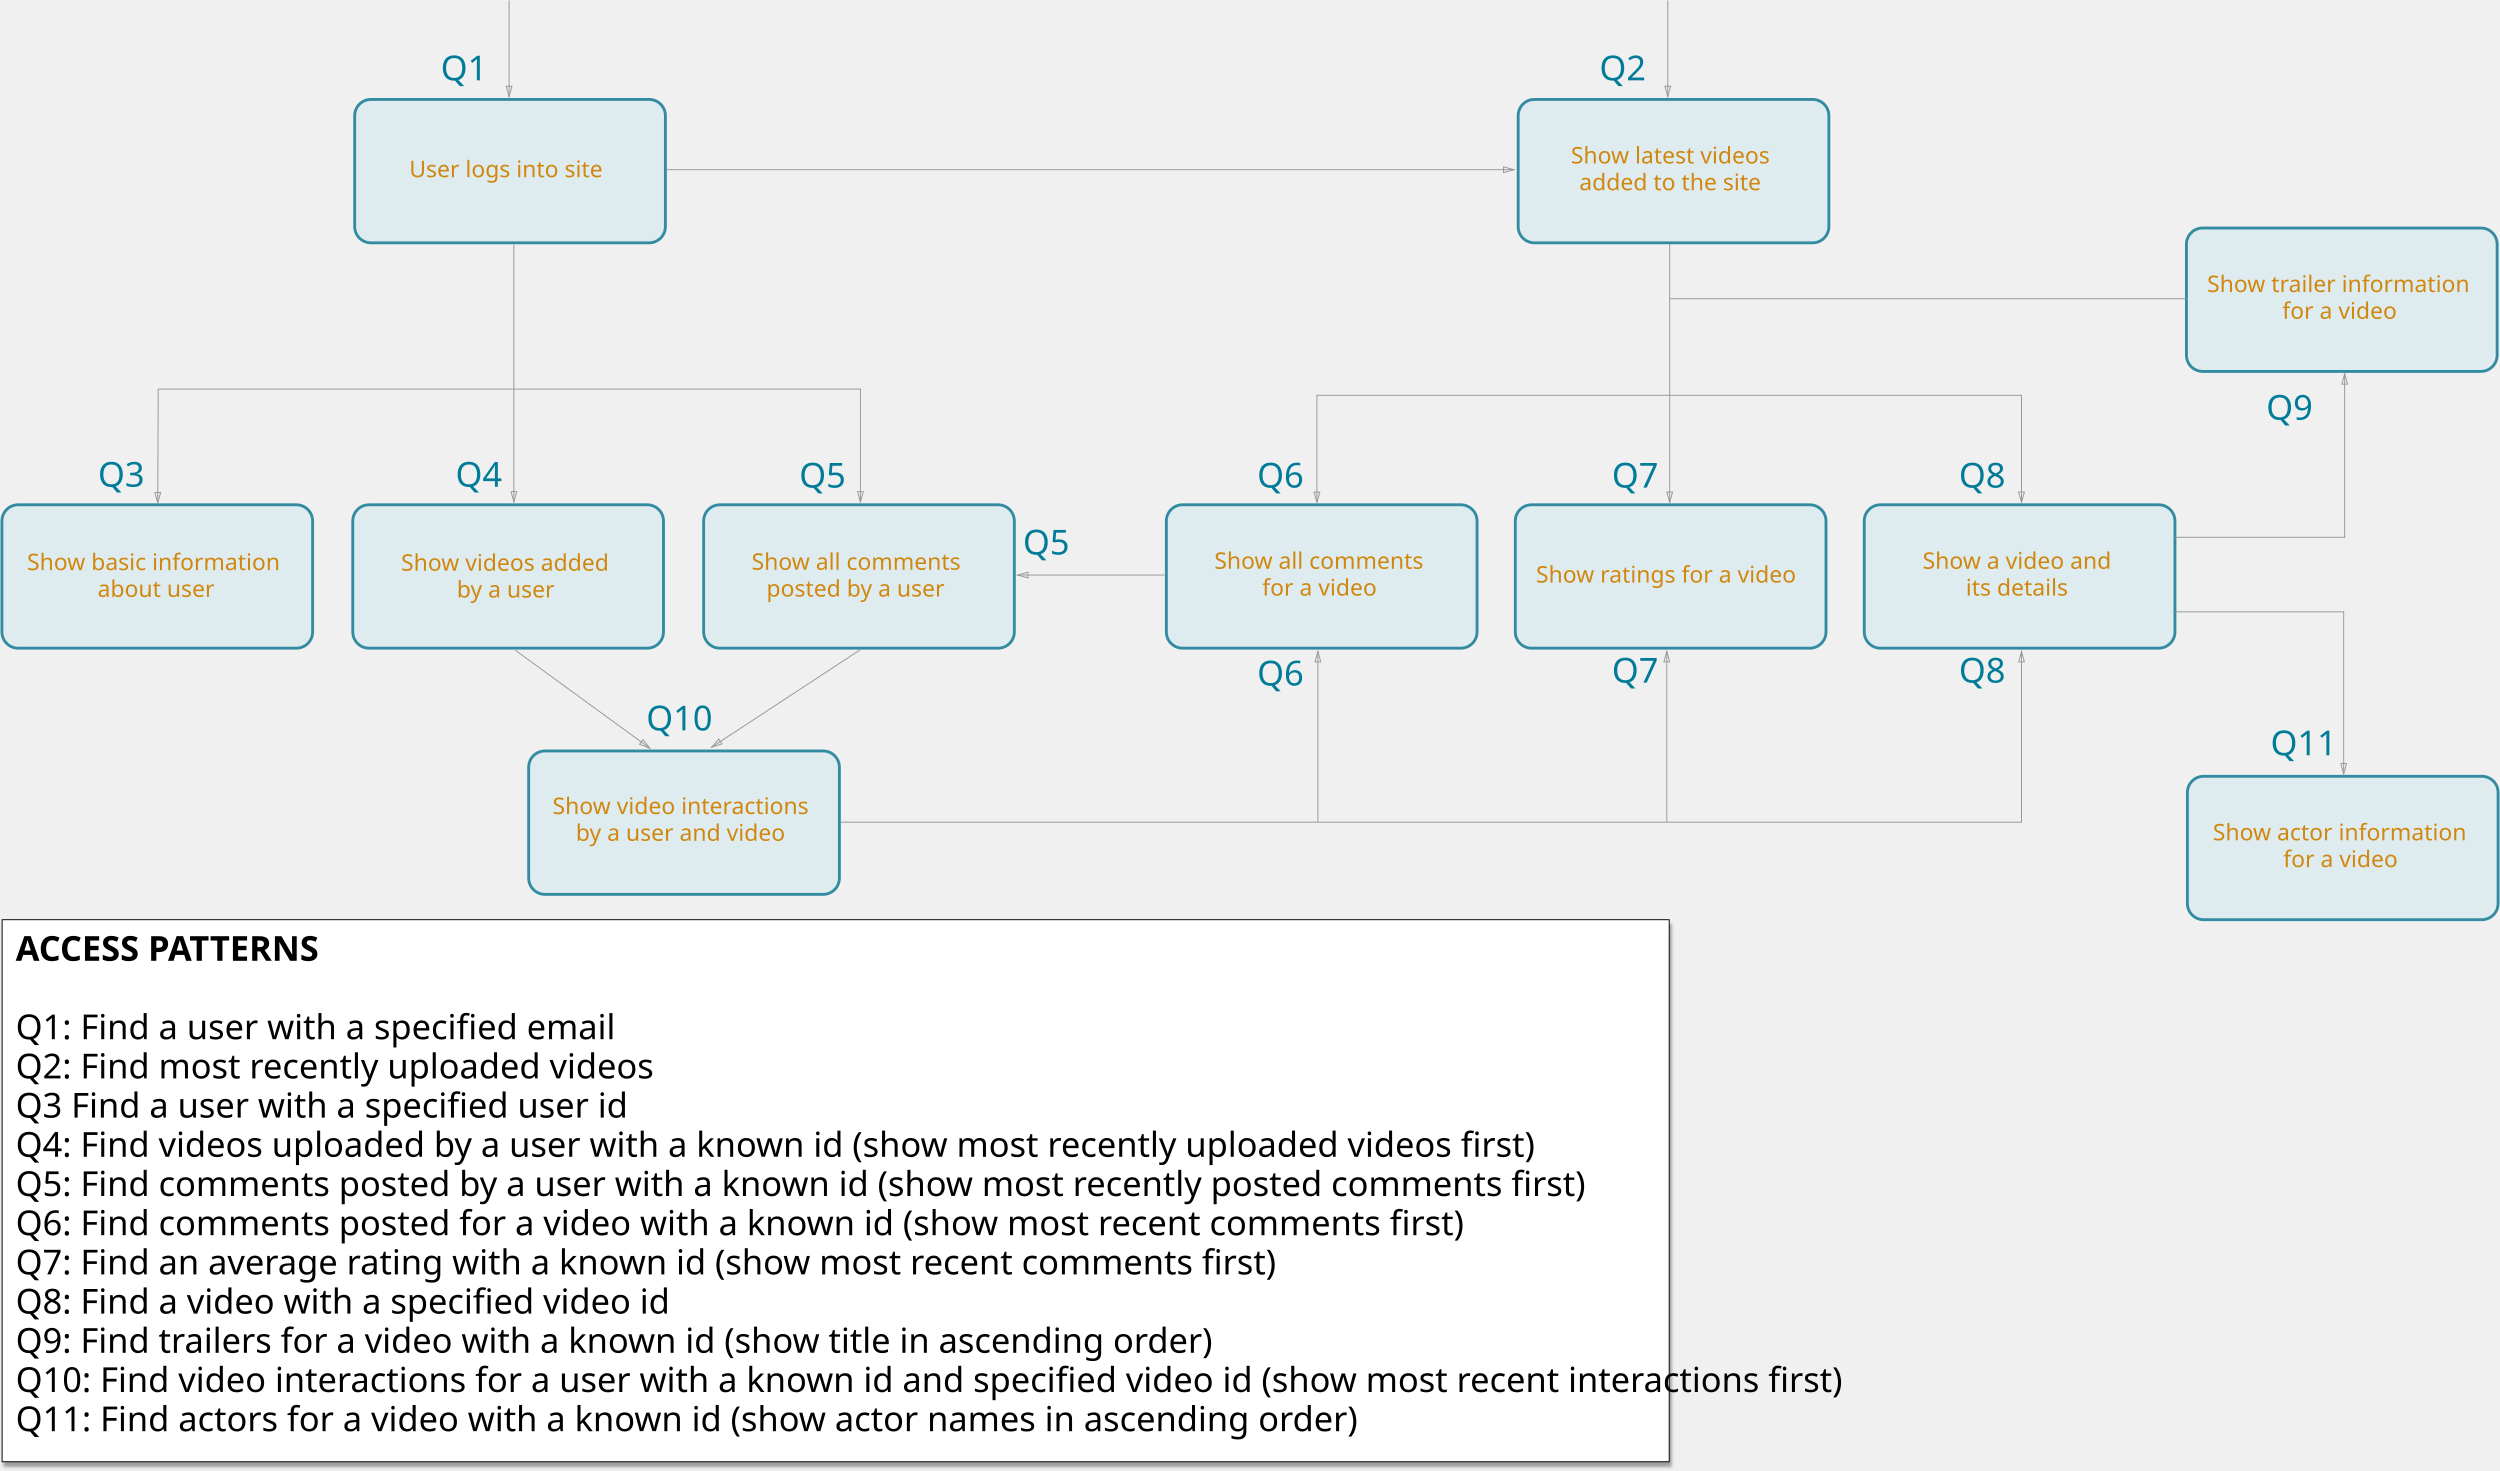
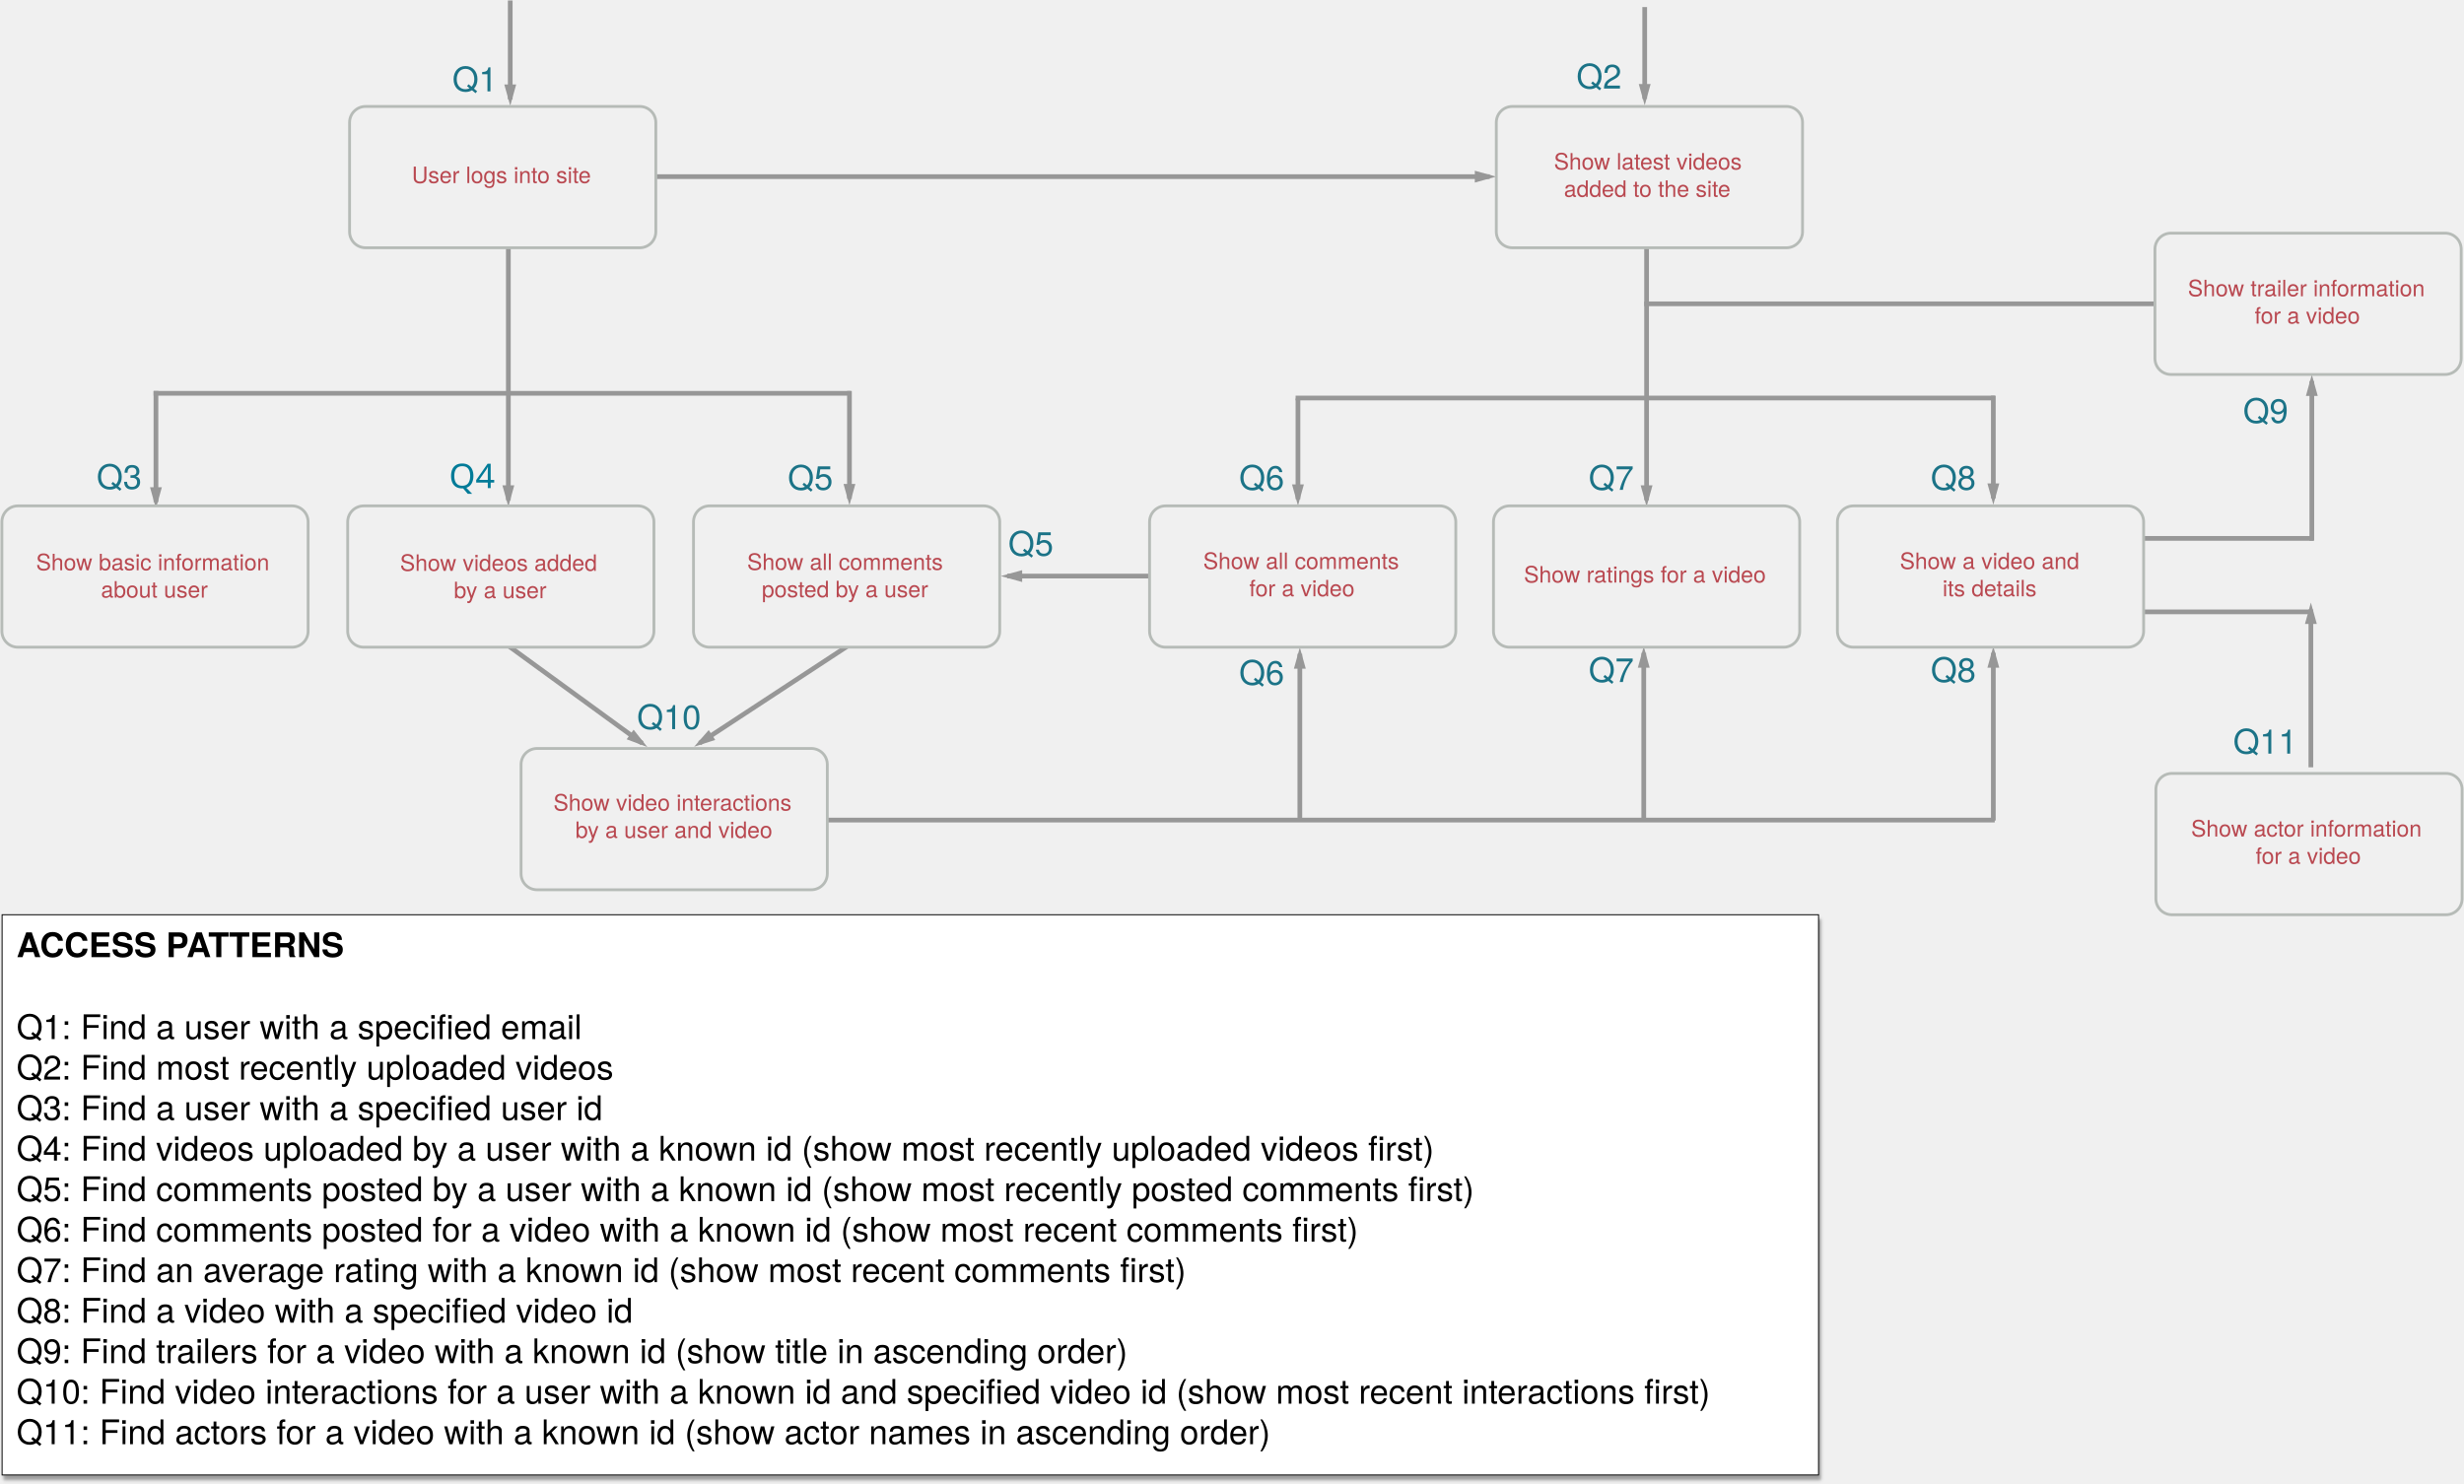
- <svg xmlns="http://www.w3.org/2000/svg" width="2615px" height="1538px" viewBox="0 0 2615 1538" version="1.1">
+ <svg xmlns="http://www.w3.org/2000/svg" width="2615px" height="1575px" viewBox="0 0 2615 1575" version="1.1">
  <defs>
    <filter x="-50%" y="-50%" width="200%" height="200%" filterUnits="objectBoundingBox" id="filter-1">
      <feOffset dx="2" dy="5" in="SourceAlpha" result="shadowOffsetOuter1" />
      <feGaussianBlur stdDeviation="2" in="shadowOffsetOuter1" result="shadowBlurOuter1" />
      <feColorMatrix values="0 0 0 0 0   0 0 0 0 0   0 0 0 0 0  0 0 0 0.35 0" in="shadowBlurOuter1" type="matrix" result="shadowMatrixOuter1" />
      <feMerge>
        <feMergeNode in="shadowMatrixOuter1" />
        <feMergeNode in="SourceGraphic" />
      </feMerge>
    </filter>
  </defs>
  <g id="Page-1" stroke="none" stroke-width="1" fill="none" fill-rule="evenodd">
-     <g id="Rectangle-+-User-logs-into-site-Copy" transform="translate(1588, 104)">
-       <rect id="Rectangle" stroke="#338BA1" stroke-width="3" fill="#DEECF0" x="0" y="0" width="325" height="150" rx="17" />
-       <text id="Show-latest-videos-" font-family="Lucida Grande" font-size="24" font-weight="normal" fill="#D1870E">
-         <tspan x="55.098" y="67">Show latest videos </tspan>
-         <tspan x="63.898" y="95">added to the site</tspan>
-       </text>
-     </g>
-     <g id="Rectangle-+-User-logs-into-site-Copy-5" transform="translate(1220, 528)">
-       <rect id="Rectangle" stroke="#338BA1" stroke-width="3" fill="#DEECF0" x="0" y="0" width="325" height="150" rx="17" />
-       <text id="Show-all-comments" font-family="Lucida Grande" font-size="24" font-weight="normal" fill="#D1870E">
-         <tspan x="50.152" y="67">Show all comments</tspan>
-         <tspan x="100.297" y="95">for a video</tspan>
-       </text>
-     </g>
-     <g id="Rectangle-+-User-logs-into-site-Copy-6" transform="translate(1585, 528)">
-       <rect id="Rectangle" stroke="#338BA1" stroke-width="3" fill="#DEECF0" x="0" y="0" width="325" height="150" rx="17" />
-       <text id="Show-ratings-for-a-v" font-family="Lucida Grande" font-size="24" font-weight="normal" fill="#D1870E">
-         <tspan x="21.635" y="81.363">Show ratings for a video</tspan>
-       </text>
-     </g>
-     <g id="Rectangle-+-User-logs-into-site-Copy-7" transform="translate(1950, 528)">
-       <rect id="Rectangle" stroke="#338BA1" stroke-width="3" fill="#DEECF0" x="0" y="0" width="325" height="150" rx="17" />
-       <text id="Show-a-video-and" font-family="Lucida Grande" font-size="24" font-weight="normal" fill="#D1870E">
-         <tspan x="61.039" y="67">Show a video and</tspan>
-         <tspan x="106.221" y="95">its details</tspan>
-       </text>
-     </g>
-     <g id="Rectangle-+-User-logs-into-site-Copy-8" transform="translate(2288, 812)">
-       <rect id="Rectangle" stroke="#338BA1" stroke-width="3" fill="#DEECF0" x="0" y="0" width="325" height="150" rx="17" />
-       <text id="Show-actor-informati" font-family="Lucida Grande" font-size="24" font-weight="normal" fill="#D1870E">
-         <tspan x="26.621" y="67">Show actor information </tspan>
-         <tspan x="100.297" y="95">for a video</tspan>
-       </text>
-     </g>
-     <g id="Rectangle-+-User-logs-into-site-Copy-11" transform="translate(2287, 238.5)">
-       <rect id="Rectangle" stroke="#338BA1" stroke-width="3" fill="#DEECF0" x="0" y="0" width="325" height="150" rx="17" />
-       <text id="Show-trailer-informa" font-family="Lucida Grande" font-size="24" font-weight="normal" fill="#D1870E">
-         <tspan x="21.605" y="67">Show trailer information </tspan>
-         <tspan x="100.297" y="95">for a video</tspan>
-       </text>
-     </g>
-     <path d="M2286.5,312.5 L1747.497,312.5" id="Line" stroke="#979797" stroke-linecap="square" />
-     <g id="Rectangle-+-User-logs-into-site-Copy-2" transform="translate(2, 528)">
-       <rect id="Rectangle" stroke="#338BA1" stroke-width="3" fill="#DEECF0" x="0" y="0" width="325" height="150" rx="17" />
-       <text id="Show-basic-informati" font-family="Lucida Grande" font-size="24" font-weight="normal" fill="#D1870E">
-         <tspan x="26.252" y="68.363">Show basic information  </tspan>
-         <tspan x="100.057" y="96.363">about user</tspan>
-       </text>
-     </g>
-     <g id="Rectangle-+-User-logs-into-site-Copy-4" transform="translate(371, 104)">
-       <rect id="Rectangle" stroke="#338BA1" stroke-width="3" fill="#DEECF0" x="0" y="0" width="325" height="150" rx="17" />
-       <text id="User-logs-into-site" font-family="Lucida Grande" font-size="24" font-weight="normal" fill="#D1870E">
-         <tspan x="57.107" y="81.363">User logs into site</tspan>
-       </text>
-     </g>
-     <g id="Rectangle-+-User-logs-into-site-Copy-3" transform="translate(553, 785.5)">
-       <rect id="Rectangle" stroke="#338BA1" stroke-width="3" fill="#DEECF0" x="0" y="0" width="325" height="150" rx="17" />
-       <text id="Show-video-interacti" font-family="Lucida Grande" font-size="24" font-weight="normal" fill="#D1870E">
-         <tspan x="24.924" y="66">Show video interactions </tspan>
-         <tspan x="49.287" y="94">by a user and video</tspan>
-       </text>
-     </g>
-     <g id="Rectangle-+-User-logs-into-site-Copy-9" transform="translate(369, 528)">
-       <rect id="Rectangle" stroke="#338BA1" stroke-width="3" fill="#DEECF0" x="0" y="0" width="325" height="150" rx="17" />
-       <text id="Show-videos-added" font-family="Lucida Grande" font-size="24" font-weight="normal" fill="#D1870E">
-         <tspan x="50.502" y="69">Show videos added</tspan>
-         <tspan x="108.797" y="97">by a user</tspan>
-       </text>
-     </g>
-     <g id="Rectangle-+-User-logs-into-site-Copy-10" transform="translate(736, 528)">
-       <rect id="Rectangle" stroke="#338BA1" stroke-width="3" fill="#DEECF0" x="0" y="0" width="325" height="150" rx="17" />
-       <text id="Show-all-comments" font-family="Lucida Grande" font-size="24" font-weight="normal" fill="#D1870E">
-         <tspan x="50.152" y="68">Show all comments</tspan>
-         <tspan x="65.732" y="96">posted by a user</tspan>
-       </text>
-     </g>
-     <path d="M532.5,1 L532.5,101" id="Line" stroke="#979797" stroke-linecap="square" />
-     <path id="Line-decoration-1" d="M532.5,101 L535.5,90.2 L529.5,90.2 L532.5,101 Z" stroke="#979797" stroke-linecap="square" />
-     <path d="M1744.5,1 L1744.5,101" id="Line-Copy" stroke="#979797" stroke-linecap="square" />
-     <path id="Line-Copy-decoration-1" d="M1744.5,101 L1747.5,90.2 L1741.5,90.2 L1744.5,101 Z" stroke="#979797" stroke-linecap="square" />
-     <path d="M697.5,177.5 L1583.5,177.5" id="Line" stroke="#979797" stroke-linecap="square" />
-     <path id="Line-decoration-1" d="M1583.5,177.5 L1572.7,174.5 L1572.7,180.5 L1583.5,177.5 Z" stroke="#979797" stroke-linecap="square" />
-     <path d="M1746.5,255.5 L1746.5,525.5" id="Line" stroke="#979797" stroke-linecap="square" />
-     <path id="Line-decoration-1" d="M1746.5,525.5 L1749.5,514.7 L1743.5,514.7 L1746.5,525.5 Z" stroke="#979797" stroke-linecap="square" />
-     <path d="M1377.5,414.5 L1377.5,525.5" id="Line" stroke="#979797" stroke-linecap="square" />
-     <path id="Line-decoration-1" d="M1377.5,525.5 L1380.5,514.7 L1374.5,514.7 L1377.5,525.5 Z" stroke="#979797" stroke-linecap="square" />
-     <path d="M2114.5,414.5 L2114.5,525.5" id="Line-Copy-2" stroke="#979797" stroke-linecap="square" />
-     <path id="Line-Copy-2-decoration-1" d="M2114.5,525.5 L2117.5,514.7 L2111.5,514.7 L2114.5,525.5 Z" stroke="#979797" stroke-linecap="square" />
-     <path d="M2451.5,640 L2451.5,809.5" id="Line-Copy-3" stroke="#979797" stroke-linecap="square" />
-     <path id="Line-Copy-3-decoration-1" d="M2451.5,809.5 L2454.5,798.7 L2448.5,798.7 L2451.5,809.5 Z" stroke="#979797" stroke-linecap="square" />
-     <path d="M1377.5,413.5 L2114.5,413.5" id="Line" stroke="#979797" stroke-linecap="square" />
-     <path d="M2452.5,562 L2452.5,391" id="Line" stroke="#979797" stroke-linecap="square" />
-     <path id="Line-decoration-1" d="M2452.5,391 L2449.5,401.8 L2455.5,401.8 L2452.5,391 Z" stroke="#979797" stroke-linecap="square" />
-     <path d="M2452.5,562 L2275.5,562" id="Line" stroke="#979797" stroke-linecap="square" />
-     <path d="M2451.5,640 L2275.5,640" id="Line-Copy-4" stroke="#979797" stroke-linecap="square" />
-     <path d="M165.5,407.5 L165,526" id="Line" stroke="#979797" stroke-linecap="square" />
-     <path id="Line-decoration-1" d="M165,526 L168.046,515.213 L162.046,515.187 L165,526 Z" stroke="#979797" stroke-linecap="square" />
-     <path d="M539.5,680.5 L679.5,782.5" id="Line-Copy-5" stroke="#979797" stroke-linecap="square" />
-     <path id="Line-Copy-5-decoration-1" d="M679.5,782.5 L672.538,773.716 L669.004,778.565 L679.5,782.5 Z" stroke="#979797" stroke-linecap="square" />
-     <path d="M537.5,256.5 L537.5,525" id="Line-Copy-6" stroke="#979797" stroke-linecap="square" />
-     <path id="Line-Copy-6-decoration-1" d="M537.5,525 L540.5,514.2 L534.5,514.2 L537.5,525 Z" stroke="#979797" stroke-linecap="square" />
-     <path d="M900,407.5 L900,525" id="Line-Copy-7" stroke="#979797" stroke-linecap="square" />
-     <path id="Line-Copy-7-decoration-1" d="M900,525 L903,514.2 L897,514.2 L900,525 Z" stroke="#979797" stroke-linecap="square" />
-     <path d="M900,679.5 L744.5,781.5" id="Line-Copy-10" stroke="#979797" stroke-linecap="square" />
-     <path id="Line-Copy-10-decoration-1" d="M744.5,781.5 L755.176,778.085 L751.885,773.068 L744.5,781.5 Z" stroke="#979797" stroke-linecap="square" />
-     <path d="M165.5,407 L900.5,407" id="Line" stroke="#979797" stroke-linecap="square" />
-     <path d="M1217.5,601.5 L1064.5,601.5" id="Line" stroke="#979797" stroke-linecap="square" />
-     <path id="Line-decoration-1" d="M1064.5,601.5 L1075.3,604.5 L1075.3,598.5 L1064.5,601.5 Z" stroke="#979797" stroke-linecap="square" />
-     <path d="M879.5,860 L2114.5,860" id="Line" stroke="#979797" stroke-linecap="square" />
-     <path d="M1378.5,859.5 L1378.5,681.5" id="Line" stroke="#979797" stroke-linecap="square" />
-     <path id="Line-decoration-1" d="M1378.5,681.5 L1375.5,692.3 L1381.5,692.3 L1378.5,681.5 Z" stroke="#979797" stroke-linecap="square" />
-     <path d="M1743.5,859.5 L1743.5,681.5" id="Line-Copy-8" stroke="#979797" stroke-linecap="square" />
-     <path id="Line-Copy-8-decoration-1" d="M1743.5,681.5 L1740.5,692.3 L1746.5,692.3 L1743.5,681.5 Z" stroke="#979797" stroke-linecap="square" />
-     <path d="M2114.5,859.5 L2114.5,681.5" id="Line-Copy-9" stroke="#979797" stroke-linecap="square" />
-     <path id="Line-Copy-9-decoration-1" d="M2114.5,681.5 L2111.5,692.3 L2117.5,692.3 L2114.5,681.5 Z" stroke="#979797" stroke-linecap="square" />
-     <text id="Q1" font-family="Gill Sans" font-size="36" font-weight="normal" fill="#007B98">
-       <tspan x="461" y="84">Q1</tspan>
+     <path d="M539.5,685.5 L679.5,787.5" id="Line-Copy-5" stroke="#979797" stroke-width="5" stroke-linecap="square" />
+     <path id="Line-Copy-5-decoration-1" d="M679.5,787.5 L672.538,778.716 L669.004,783.565 L679.5,787.5 Z" stroke="#979797" stroke-width="5" stroke-linecap="square" />
+     <path d="M900,685.5 L744.5,787.5" id="Line-Copy-10" stroke="#979797" stroke-width="5" stroke-linecap="square" />
+     <path id="Line-Copy-10-decoration-1" d="M744.5,787.5 L755.176,784.085 L751.885,779.068 L744.5,787.5 Z" stroke="#979797" stroke-width="5" stroke-linecap="square" />
+     <path d="M2453.5,571.5 L2453.5,407" id="Line" stroke="#979797" stroke-width="5" stroke-linecap="square" />
+     <path id="Line-decoration-1" d="M2453.5,407 L2450.5,417.8 L2456.5,417.8 L2453.5,407 Z" stroke="#979797" stroke-width="5" stroke-linecap="square" />
+     <path d="M2452.5,811.5 L2452.5,649" id="Line-Copy-3" stroke="#979797" stroke-width="5" stroke-linecap="square" transform="translate(2452.5, 730.5) scale(1, -1) translate(-2452.5, -730.5) " />
+     <path id="Line-Copy-3-decoration-1" d="M2452.5,649 L2449.5,659.8 L2455.5,659.8 L2452.5,649 Z" stroke="#979797" stroke-width="5" stroke-linecap="square" />
+     <path d="M2286.5,322.5 L1747.497,322.5" id="Line" stroke="#979797" stroke-width="5" stroke-linecap="square" />
+     <path d="M2452.5,571.5 L2275.5,571.5" id="Line" stroke="#979797" stroke-width="5" stroke-linecap="square" />
+     <path d="M2451.5,649.5 L2275.5,649.5" id="Line-Copy-4" stroke="#979797" stroke-width="5" stroke-linecap="square" />
+     <path d="M1747.5,264.5 L1747.5,528.5" id="Line" stroke="#979797" stroke-width="5" stroke-linecap="square" />
+     <path id="Line-decoration-1" d="M1747.5,528.5 L1750.5,517.7 L1744.5,517.7 L1747.5,528.5 Z" stroke="#979797" stroke-width="5" stroke-linecap="square" />
+     <path d="M541.5,3 L541.5,103" id="Line" stroke="#979797" stroke-width="5" stroke-linecap="square" />
+     <path id="Line-decoration-1" d="M541.5,103 L544.5,92.2 L538.5,92.2 L541.5,103 Z" stroke="#979797" stroke-width="5" stroke-linecap="square" />
+     <path d="M1745.5,10 L1745.5,102.5" id="Line-Copy" stroke="#979797" stroke-width="5" stroke-linecap="square" />
+     <path id="Line-Copy-decoration-1" d="M1745.5,102.5 L1748.5,91.7 L1742.5,91.7 L1745.5,102.5 Z" stroke="#979797" stroke-width="5" stroke-linecap="square" />
+     <path d="M697.5,187.5 L1578.5,187.5" id="Line" stroke="#979797" stroke-width="5" stroke-linecap="square" />
+     <path id="Line-decoration-1" d="M1578.5,187.5 L1567.7,184.5 L1567.7,190.5 L1578.5,187.5 Z" stroke="#979797" stroke-width="5" stroke-linecap="square" />
+     <path d="M1377.5,425.5 L1377.5,527.5" id="Line" stroke="#979797" stroke-width="5" stroke-linecap="square" />
+     <path id="Line-decoration-1" d="M1377.5,527.5 L1380.5,516.7 L1374.5,516.7 L1377.5,527.5 Z" stroke="#979797" stroke-width="5" stroke-linecap="square" />
+     <path d="M2115.5,422.5 L2115.5,526.5" id="Line-Copy-2" stroke="#979797" stroke-width="5" stroke-linecap="square" />
+     <path id="Line-Copy-2-decoration-1" d="M2115.5,526.5 L2118.5,515.7 L2112.5,515.7 L2115.5,526.5 Z" stroke="#979797" stroke-width="5" stroke-linecap="square" />
+     <path d="M1377.5,422.5 L2114.5,422.5" id="Line" stroke="#979797" stroke-width="5" stroke-linecap="square" />
+     <path d="M165.5,417.5 L165.5,530.5" id="Line" stroke="#979797" stroke-width="5" stroke-linecap="square" />
+     <path id="Line-decoration-1" d="M165.5,530.5 L168.5,519.7 L162.5,519.7 L165.5,530.5 Z" stroke="#979797" stroke-width="5" stroke-linecap="square" />
+     <path d="M539.5,265.5 L539.5,528.5" id="Line-Copy-6" stroke="#979797" stroke-width="5" stroke-linecap="square" />
+     <path id="Line-Copy-6-decoration-1" d="M539.5,528.5 L542.5,517.7 L536.5,517.7 L539.5,528.5 Z" stroke="#979797" stroke-width="5" stroke-linecap="square" />
+     <path d="M901.5,417.5 L901.5,527" id="Line-Copy-7" stroke="#979797" stroke-width="5" stroke-linecap="square" />
+     <path id="Line-Copy-7-decoration-1" d="M901.5,527 L904.5,516.2 L898.5,516.2 L901.5,527 Z" stroke="#979797" stroke-width="5" stroke-linecap="square" />
+     <path d="M165.5,417.5 L900.5,417.5" id="Line" stroke="#979797" stroke-width="5" stroke-linecap="square" />
+     <path d="M1217.5,611.5 L1071.5,611.5" id="Line" stroke="#979797" stroke-width="5" stroke-linecap="square" />
+     <path id="Line-decoration-1" d="M1071.5,611.5 L1082.3,614.5 L1082.3,608.5 L1071.5,611.5 Z" stroke="#979797" stroke-width="5" stroke-linecap="square" />
+     <path d="M879.5,870.5 L2114.5,870.5" id="Line" stroke="#979797" stroke-width="5" stroke-linecap="square" />
+     <path d="M1379.5,868.5 L1379.5,696.5" id="Line" stroke="#979797" stroke-width="5" stroke-linecap="square" />
+     <path id="Line-decoration-1" d="M1379.5,696.5 L1376.5,707.3 L1382.5,707.3 L1379.5,696.5 Z" stroke="#979797" stroke-width="5" stroke-linecap="square" />
+     <path d="M1744.5,868.5 L1744.5,695.5" id="Line-Copy-8" stroke="#979797" stroke-width="5" stroke-linecap="square" />
+     <path id="Line-Copy-8-decoration-1" d="M1744.5,695.5 L1741.5,706.3 L1747.5,706.3 L1744.5,695.5 Z" stroke="#979797" stroke-width="5" stroke-linecap="square" />
+     <path d="M2115.5,868.5 L2115.5,695.5" id="Line-Copy-9" stroke="#979797" stroke-width="5" stroke-linecap="square" />
+     <path id="Line-Copy-9-decoration-1" d="M2115.5,695.5 L2112.5,706.3 L2118.5,706.3 L2115.5,695.5 Z" stroke="#979797" stroke-width="5" stroke-linecap="square" />
+     <rect id="Rectangle" stroke="#B6BBB7" stroke-width="3" fill="#F0F0F0" x="1588" y="113" width="325" height="150" rx="17" />
+     <text id="Show-latest-videos-" font-family="Helvetica Neue" font-size="24" font-weight="normal" fill="#B94850">
+       <tspan x="1649.172" y="180">Show latest videos </tspan>
+       <tspan x="1659.804" y="209">added to the site</tspan>
    </text>
-     <text id="Q2" font-family="Gill Sans" font-size="36" font-weight="normal" fill="#007B98">
-       <tspan x="1673" y="84">Q2</tspan>
+     <rect id="Rectangle" stroke="#B6BBB7" stroke-width="3" fill="#F0F0F0" x="1220" y="537" width="325" height="150" rx="17" />
+     <text id="Show-all-comments" font-family="Helvetica Neue" font-size="24" font-weight="normal" fill="#B94850">
+       <tspan x="1276.924" y="604">Show all comments</tspan>
+       <tspan x="1325.836" y="633">for a video</tspan>
    </text>
-     <text id="Q3" font-family="Gill Sans" font-size="36" font-weight="normal" fill="#007B98">
-       <tspan x="102.5" y="509.095">Q3</tspan>
+     <rect id="Rectangle" stroke="#B6BBB7" stroke-width="3" fill="#F0F0F0" x="1585" y="537" width="325" height="150" rx="17" />
+     <text id="Show-ratings-for-a-v" font-family="Helvetica Neue" font-size="24" font-weight="normal" fill="#B94850">
+       <tspan x="1617.288" y="618.363">Show ratings for a video</tspan>
    </text>
-     <text id="Q10" font-family="Gill Sans" font-size="36" font-weight="normal" fill="#007B98">
-       <tspan x="676" y="764">Q10</tspan>
+     <rect id="Rectangle" stroke="#B6BBB7" stroke-width="3" fill="#F0F0F0" x="1950" y="537" width="325" height="150" rx="17" />
+     <text id="Show-a-video-and" font-family="Helvetica Neue" font-size="24" font-weight="normal" fill="#B94850">
+       <tspan x="2016.272" y="604">Show a video and</tspan>
+       <tspan x="2061.608" y="633">its details</tspan>
+     </text>
+     <rect id="Rectangle" stroke="#B6BBB7" stroke-width="3" fill="#F0F0F0" x="2288" y="821" width="325" height="150" rx="17" />
+     <text id="Show-actor-informati" font-family="Helvetica Neue" font-size="24" font-weight="normal" fill="#B94850">
+       <tspan x="2325.388" y="888">Show actor information </tspan>
+       <tspan x="2393.836" y="917">for a video</tspan>
+     </text>
+     <rect id="Rectangle" stroke="#B6BBB7" stroke-width="3" fill="#F0F0F0" x="2287" y="247.5" width="325" height="150" rx="17" />
+     <text id="Show-trailer-informa" font-family="Helvetica Neue" font-size="24" font-weight="normal" fill="#B94850">
+       <tspan x="2321.952" y="314.5">Show trailer information </tspan>
+       <tspan x="2392.836" y="343.5">for a video</tspan>
+     </text>
+     <rect id="Rectangle" stroke="#B6BBB7" stroke-width="3" fill="#F0F0F0" x="2" y="537" width="325" height="150" rx="17" />
+     <text id="Show-basic-informati" font-family="Helvetica Neue" font-size="24" font-weight="normal" fill="#B94850">
+       <tspan x="38.272" y="605.363">Show basic information  </tspan>
+       <tspan x="107.152" y="634.363">about user</tspan>
+     </text>
+     <rect id="Rectangle" stroke="#B6BBB7" stroke-width="3" fill="#F0F0F0" x="371" y="113" width="325" height="150" rx="17" />
+     <text id="User-logs-into-site" font-family="Helvetica Neue" font-size="24" font-weight="normal" fill="#B94850">
+       <tspan x="437.056" y="194.363">User logs into site</tspan>
+     </text>
+     <rect id="Rectangle" stroke="#B6BBB7" stroke-width="3" fill="#F0F0F0" x="553" y="794.5" width="325" height="150" rx="17" />
+     <text id="Show-video-interacti" font-family="Helvetica Neue" font-size="24" font-weight="normal" fill="#B94850">
+       <tspan x="587.336" y="860.5">Show video interactions </tspan>
+       <tspan x="610.64" y="889.5">by a user and video</tspan>
+     </text>
+     <rect id="Rectangle" stroke="#B6BBB7" stroke-width="3" fill="#F0F0F0" x="369" y="537" width="325" height="150" rx="17" />
+     <text id="Show-videos-added" font-family="Helvetica Neue" font-size="24" font-weight="normal" fill="#B94850">
+       <tspan x="424.548" y="606">Show videos added</tspan>
+       <tspan x="481.656" y="635">by a user</tspan>
+     </text>
+     <rect id="Rectangle" stroke="#B6BBB7" stroke-width="3" fill="#F0F0F0" x="736" y="537" width="325" height="150" rx="17" />
+     <text id="Show-all-comments" font-family="Helvetica Neue" font-size="24" font-weight="normal" fill="#B94850">
+       <tspan x="792.924" y="605">Show all comments</tspan>
+       <tspan x="808.476" y="634">posted by a user</tspan>
+     </text>
+     <text id="Q1" font-family="Helvetica Neue" font-size="36" font-weight="normal" fill="#1B7387">
+       <tspan x="480" y="97">Q1</tspan>
+     </text>
+     <text id="Q2" font-family="Helvetica Neue" font-size="36" font-weight="normal" fill="#1B7387">
+       <tspan x="1673" y="94">Q2</tspan>
+     </text>
+     <text id="Q3" font-family="Helvetica Neue" font-size="36" font-weight="normal" fill="#1B7387">
+       <tspan x="102.5" y="519.095">Q3</tspan>
+     </text>
+     <text id="Q10" font-family="Helvetica Neue" font-size="36" font-weight="normal" fill="#1B7387">
+       <tspan x="676" y="774">Q10</tspan>
    </text>
    <text id="Q4" font-family="Gill Sans" font-size="36" font-weight="normal" fill="#007B98">
-       <tspan x="476.5" y="509.095">Q4</tspan>
+       <tspan x="476.5" y="518.095">Q4</tspan>
    </text>
-     <text id="Q5" font-family="Gill Sans" font-size="36" font-weight="normal" fill="#007B98">
-       <tspan x="836" y="510">Q5</tspan>
+     <text id="Q5" font-family="Helvetica Neue" font-size="36" font-weight="normal" fill="#1B7387">
+       <tspan x="836" y="520">Q5</tspan>
    </text>
-     <text id="Q5" font-family="Gill Sans" font-size="36" font-weight="normal" fill="#007B98">
-       <tspan x="1070" y="580">Q5</tspan>
+     <text id="Q5" font-family="Helvetica Neue" font-size="36" font-weight="normal" fill="#1B7387">
+       <tspan x="1070" y="590">Q5</tspan>
    </text>
-     <text id="Q6" font-family="Gill Sans" font-size="36" font-weight="normal" fill="#007B98">
-       <tspan x="1315" y="510">Q6</tspan>
+     <text id="Q6" font-family="Helvetica Neue" font-size="36" font-weight="normal" fill="#1B7387">
+       <tspan x="1315" y="520">Q6</tspan>
    </text>
-     <text id="Q7" font-family="Gill Sans" font-size="36" font-weight="normal" fill="#007B98">
-       <tspan x="1686" y="510">Q7</tspan>
+     <text id="Q7" font-family="Helvetica Neue" font-size="36" font-weight="normal" fill="#1B7387">
+       <tspan x="1686" y="520">Q7</tspan>
    </text>
-     <text id="Q8" font-family="Gill Sans" font-size="36" font-weight="normal" fill="#007B98">
-       <tspan x="2049" y="510">Q8</tspan>
+     <text id="Q8" font-family="Helvetica Neue" font-size="36" font-weight="normal" fill="#1B7387">
+       <tspan x="2049" y="520">Q8</tspan>
    </text>
-     <text id="Q8" font-family="Gill Sans" font-size="36" font-weight="normal" fill="#007B98">
-       <tspan x="2049" y="714">Q8</tspan>
+     <text id="Q8" font-family="Helvetica Neue" font-size="36" font-weight="normal" fill="#1B7387">
+       <tspan x="2049" y="724">Q8</tspan>
    </text>
-     <text id="Q7" font-family="Gill Sans" font-size="36" font-weight="normal" fill="#007B98">
-       <tspan x="1686" y="714">Q7</tspan>
+     <text id="Q7" font-family="Helvetica Neue" font-size="36" font-weight="normal" fill="#1B7387">
+       <tspan x="1686" y="724">Q7</tspan>
    </text>
-     <text id="Q6" font-family="Gill Sans" font-size="36" font-weight="normal" fill="#007B98">
-       <tspan x="1315" y="717">Q6</tspan>
+     <text id="Q6" font-family="Helvetica Neue" font-size="36" font-weight="normal" fill="#1B7387">
+       <tspan x="1315" y="727">Q6</tspan>
    </text>
-     <text id="Q9" font-family="Gill Sans" font-size="36" font-weight="normal" fill="#007B98">
-       <tspan x="2370.5" y="439">Q9</tspan>
+     <text id="Q9" font-family="Helvetica Neue" font-size="36" font-weight="normal" fill="#1B7387">
+       <tspan x="2380.5" y="449">Q9</tspan>
    </text>
-     <text id="Q11" font-family="Gill Sans" font-size="36" font-weight="normal" fill="#007B98">
-       <tspan x="2375" y="790">Q11</tspan>
+     <text id="Q11" font-family="Helvetica Neue" font-size="36" font-weight="normal" fill="#1B7387">
+       <tspan x="2370" y="800">Q11</tspan>
    </text>
-     <g id="Access-Patterns" transform="translate(2, 962)">
-       <rect id="Rectangle-29" stroke="#000000" fill="#FFFFFF" filter="url(#filter-1)" x="0.217" y="0" width="1743.783" height="567" />
-       <text id="ACCESS-PATTERNS" font-family="Gill Sans" font-size="36" font-weight="bold" fill="#000000">
-         <tspan x="14.419" y="43">ACCESS PATTERNS</tspan>
-         <tspan x="14.419" y="84" font-weight="normal" />
-         <tspan x="14.419" y="125" font-weight="normal">Q1: Find a user with a specified email</tspan>
-         <tspan x="14.419" y="166" font-weight="normal">Q2: Find most recently uploaded videos</tspan>
-         <tspan x="14.419" y="207" font-weight="normal">Q3 Find a user with a specified user id</tspan>
-         <tspan x="14.419" y="248" font-weight="normal">Q4: Find videos uploaded by a user with a known id (show most recently uploaded videos first)</tspan>
-         <tspan x="14.419" y="289" font-weight="normal">Q5: Find comments posted by a user with a known id (show most recently posted comments first)</tspan>
-         <tspan x="14.419" y="330" font-weight="normal">Q6: Find comments posted for a video with a known id (show most recent comments first)</tspan>
-         <tspan x="14.419" y="371" font-weight="normal">Q7: Find an average rating with a known id (show most recent comments first)</tspan>
-         <tspan x="14.419" y="412" font-weight="normal">Q8: Find a video with a specified video id</tspan>
-         <tspan x="14.419" y="453" font-weight="normal">Q9: Find trailers for a video with a known id (show title in ascending order)</tspan>
-         <tspan x="14.419" y="494" font-weight="normal">Q10: Find video interactions for a user with a known id and specified video id (show most recent interactions first)</tspan>
-         <tspan x="14.419" y="535" font-weight="normal">Q11: Find actors for a video with a known id (show actor names in ascending order)</tspan>
+     <g id="Access-Patterns" transform="translate(2, 971)">
+       <rect id="Rectangle-29" stroke="#000000" fill="#FFFFFF" filter="url(#filter-1)" x="0.233" y="0" width="1927.767" height="594.694" />
+       <text id="ACCESS-PATTERNS" font-family="Helvetica Neue" font-size="36" font-weight="bold" fill="#000000">
+         <tspan x="15.51" y="45">ACCESS PATTERNS</tspan>
+         <tspan x="15.51" y="89" font-weight="normal" />
+         <tspan x="15.51" y="132" font-weight="normal">Q1: Find a user with a specified email</tspan>
+         <tspan x="15.51" y="175" font-weight="normal">Q2: Find most recently uploaded videos</tspan>
+         <tspan x="15.51" y="218" font-weight="normal">Q3: Find a user with a specified user id</tspan>
+         <tspan x="15.51" y="261" font-weight="normal">Q4: Find videos uploaded by a user with a known id (show most recently uploaded videos first)</tspan>
+         <tspan x="15.51" y="304" font-weight="normal">Q5: Find comments posted by a user with a known id (show most recently posted comments first)</tspan>
+         <tspan x="15.51" y="347" font-weight="normal">Q6: Find comments posted for a video with a known id (show most recent comments first)</tspan>
+         <tspan x="15.51" y="390" font-weight="normal">Q7: Find an average rating with a known id (show most recent comments first)</tspan>
+         <tspan x="15.51" y="433" font-weight="normal">Q8: Find a video with a specified video id</tspan>
+         <tspan x="15.51" y="476" font-weight="normal">Q9: Find trailers for a video with a known id (show title in ascending order)</tspan>
+         <tspan x="15.51" y="519" font-weight="normal">Q10: Find video interactions for a user with a known id and specified video id (show most recent interactions first)</tspan>
+         <tspan x="15.51" y="562" font-weight="normal">Q11: Find actors for a video with a known id (show actor names in ascending order)</tspan>
      </text>
    </g>
  </g>
</svg>
